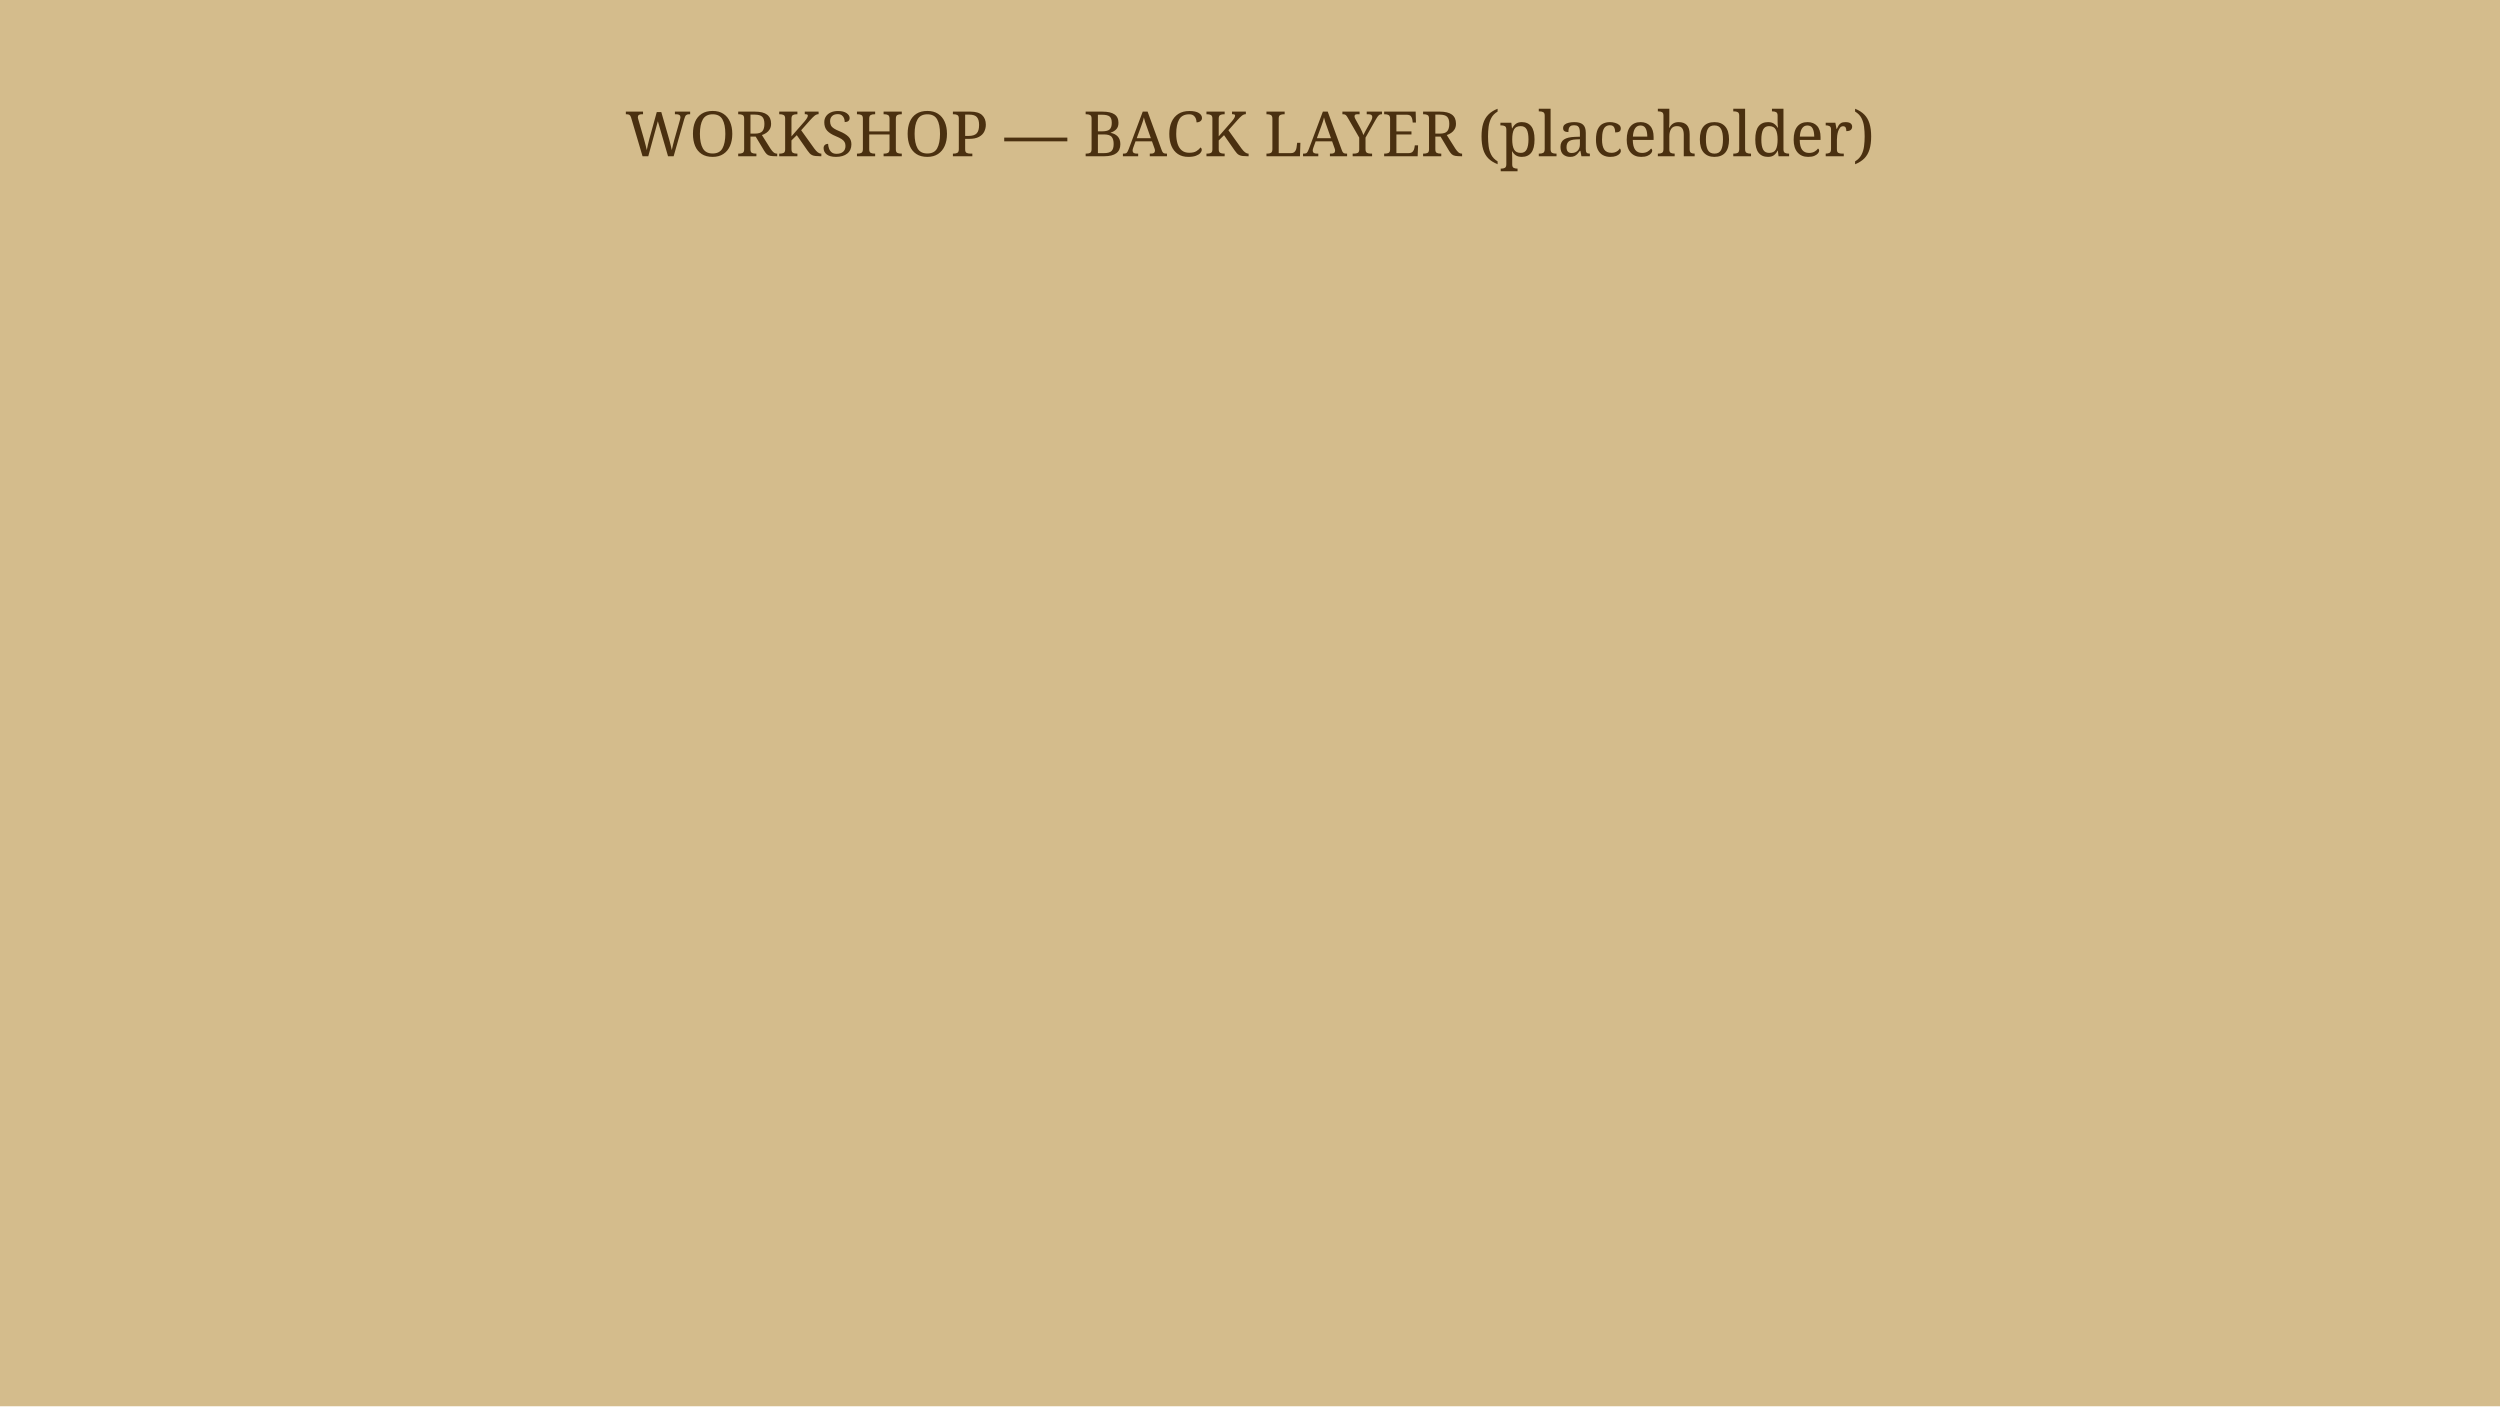
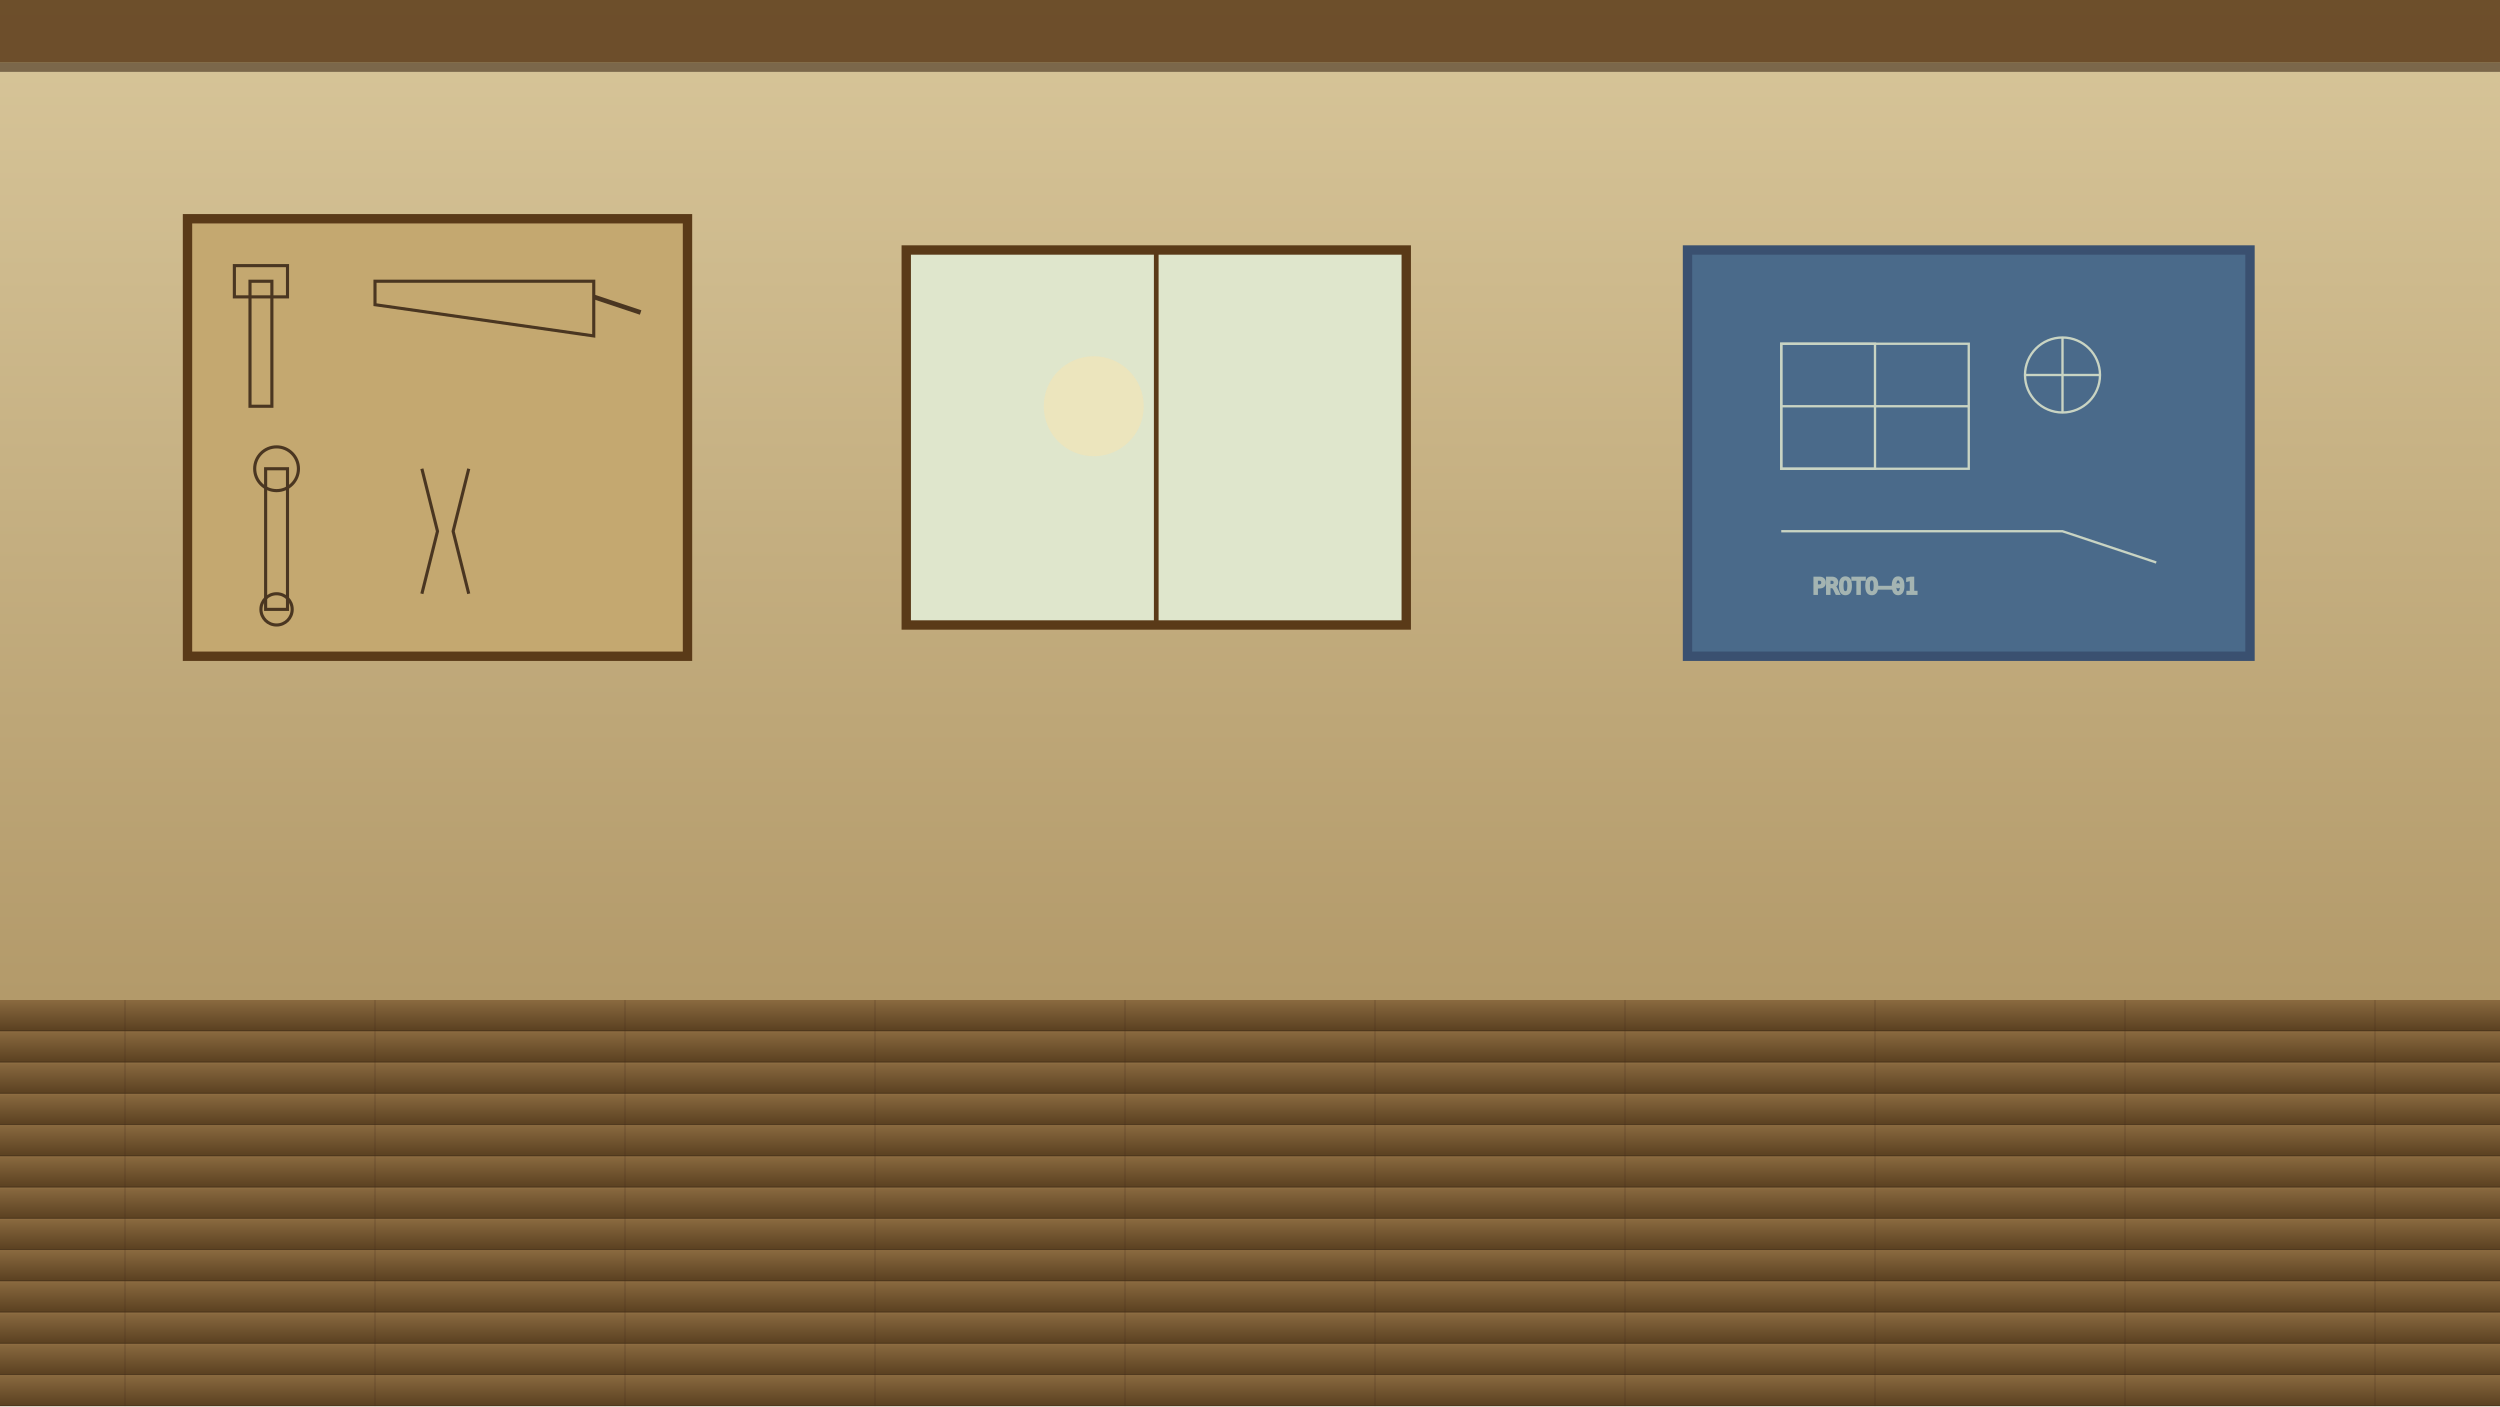
<svg xmlns="http://www.w3.org/2000/svg" viewBox="0 0 1600 900" preserveAspectRatio="xMidYMid slice">
-   <rect width="1600" height="900" fill="#d4bc8c" />
-   <text x="800" y="100" font-family="serif" font-size="40" text-anchor="middle" fill="#4a3010">WORKSHOP — BACK LAYER (placeholder)</text>
+   <defs>
+     <linearGradient id="ws-wall" x1="0" y1="0" x2="0" y2="1">
+       <stop offset="0%" stop-color="#d8c69a" />
+       <stop offset="100%" stop-color="#b39a6a" />
+     </linearGradient>
+     <linearGradient id="ws-floor" x1="0" y1="0" x2="0" y2="1">
+       <stop offset="0%" stop-color="#8a6a40" />
+       <stop offset="100%" stop-color="#5a4020" />
+     </linearGradient>
+     <pattern id="planks" x="0" y="0" width="160" height="20" patternUnits="userSpaceOnUse">
+       <rect width="160" height="20" fill="url(#ws-floor)" />
+       <line x1="0" y1="20" x2="160" y2="20" stroke="#3d2a18" stroke-width="0.8" opacity="0.5" />
+       <line x1="80" y1="0" x2="80" y2="20" stroke="#3d2a18" stroke-width="0.5" opacity="0.4" />
+     </pattern>
+   </defs>
+   <rect width="1600" height="640" fill="url(#ws-wall)" />
+   <rect width="1600" height="40" fill="#5a3a18" opacity="0.85" />
+   <rect y="40" width="1600" height="6" fill="#3d2a18" opacity="0.6" />
+   <g transform="translate(120,140)">
+     <rect width="320" height="280" fill="#c4a870" stroke="#5a3a18" stroke-width="6" />
+     <g stroke="#3d2a18" stroke-width="2" fill="none" opacity="0.9">
+       <rect x="40" y="40" width="14" height="80" />
+       <rect x="30" y="30" width="34" height="20" />
+     </g>
+     <g stroke="#3d2a18" stroke-width="2" fill="none" opacity="0.9">
+       <path d="M120,40 L260,40 L260,75 L120,55 Z" />
+       <line x1="260" y1="50" x2="290" y2="60" stroke-width="3" />
+     </g>
+     <g stroke="#3d2a18" stroke-width="2" fill="none" opacity="0.9">
+       <rect x="50" y="160" width="14" height="90" />
+       <circle cx="57" cy="160" r="14" />
+       <circle cx="57" cy="250" r="10" />
+     </g>
+     <g stroke="#3d2a18" stroke-width="2" fill="none" opacity="0.9">
+       <path d="M150,160 L160,200 L150,240" />
+       <path d="M180,160 L170,200 L180,240" />
+     </g>
+   </g>
+   <g transform="translate(1080,160)">
+     <rect width="360" height="260" fill="#4a6a8a" stroke="#3a5070" stroke-width="6" />
+     <g stroke="#dfe6cc" stroke-width="1.5" fill="none" opacity="0.85">
+       <rect x="60" y="60" width="120" height="80" />
+       <rect x="60" y="60" width="60" height="80" />
+       <line x1="60" y1="100" x2="180" y2="100" />
+       <circle cx="240" cy="80" r="24" />
+       <line x1="216" y1="80" x2="264" y2="80" />
+       <line x1="240" y1="56" x2="240" y2="104" />
+       <path d="M60,180 L240,180 L300,200" />
+       <text x="80" y="220" font-family="monospace" font-size="14" fill="#dfe6cc" opacity="0.7">PROTO–01</text>
+     </g>
+   </g>
+   <g transform="translate(580,160)">
+     <rect width="320" height="240" fill="#dfe6cc" stroke="#5a3a18" stroke-width="6" />
+     <line x1="160" y1="0" x2="160" y2="240" stroke="#5a3a18" stroke-width="3" />
+     <circle cx="120" cy="100" r="32" fill="#f6e3b0" opacity="0.55" />
+   </g>
+   <rect y="640" width="1600" height="260" fill="url(#planks)" />
</svg>
